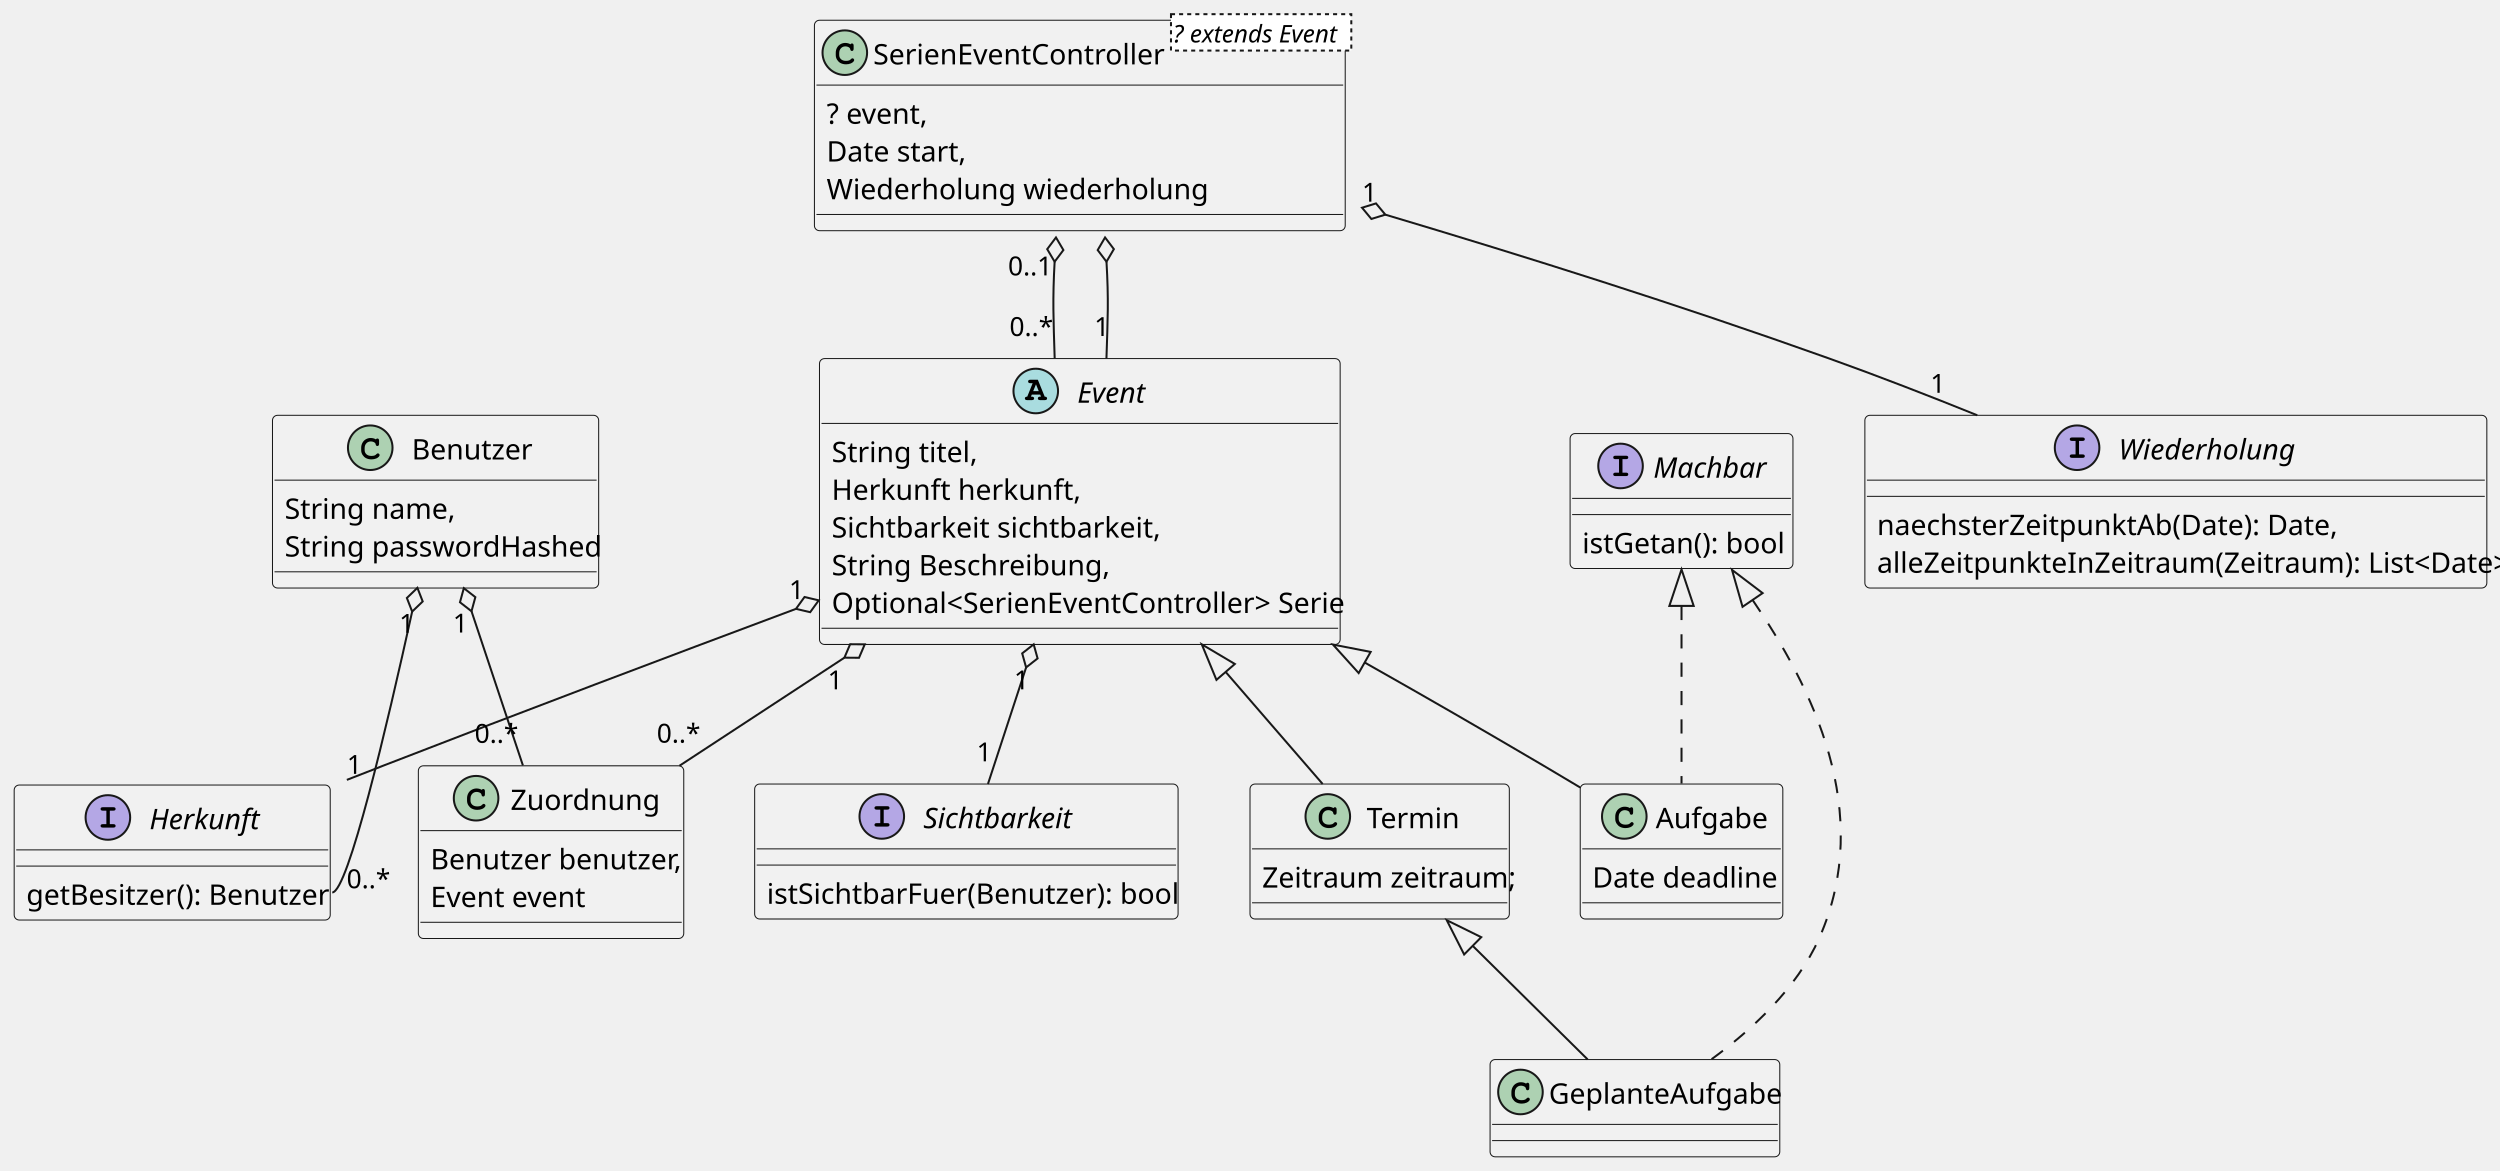
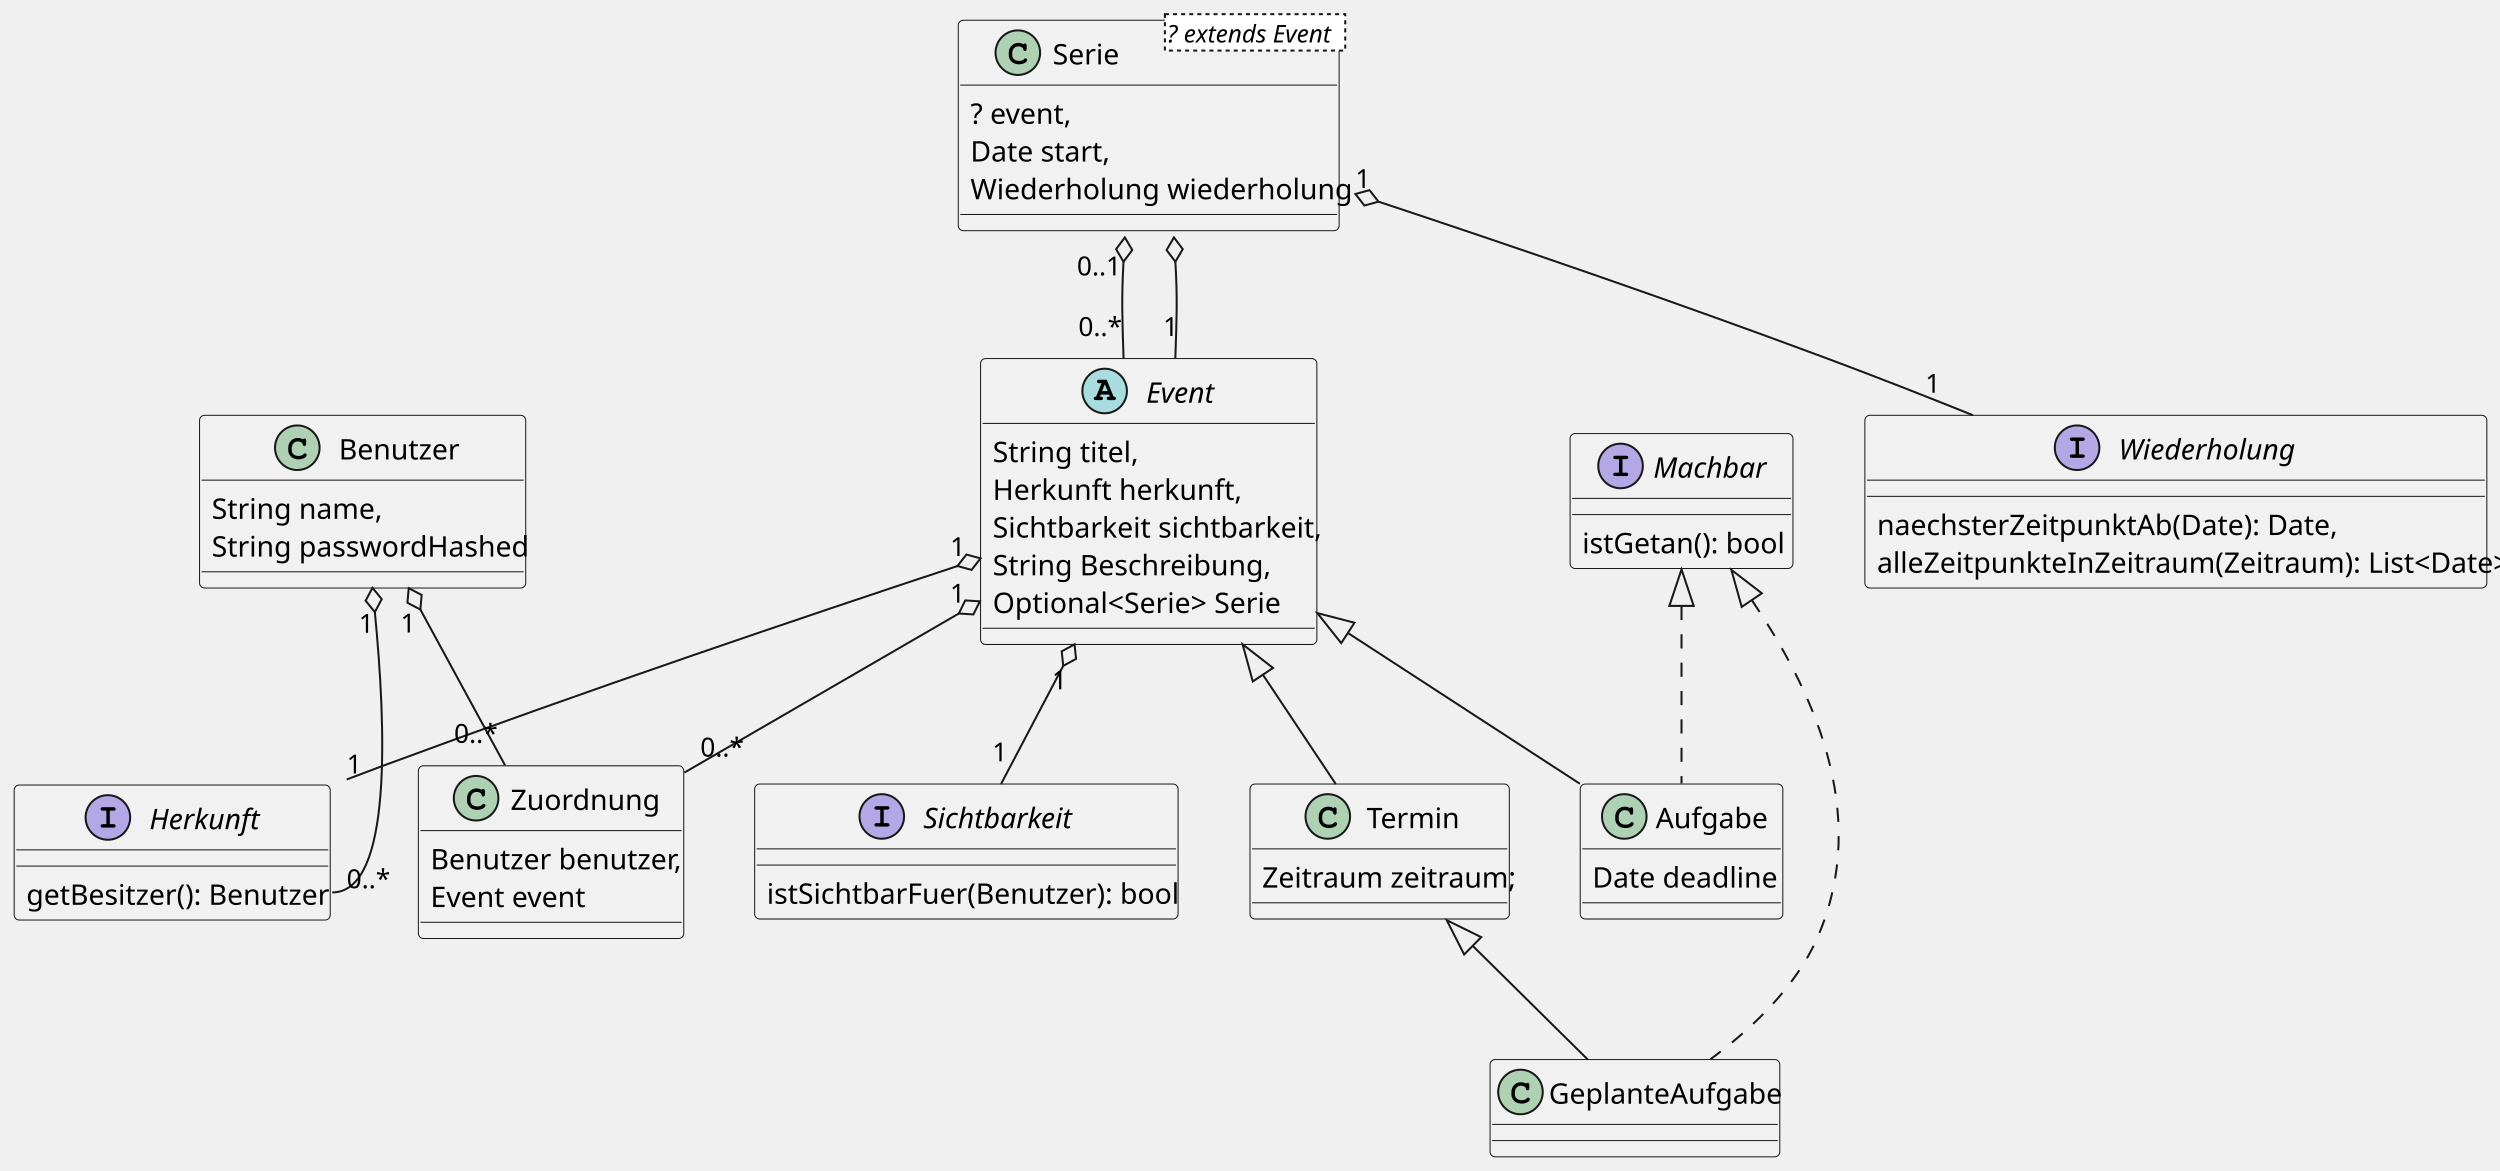
<svg xmlns="http://www.w3.org/2000/svg" contentStyleType="text/css" height="578px" preserveAspectRatio="none" style="width:1234px;height:578px;background:#FFFFFF;" version="1.1" viewBox="0 0 1234 578" width="1234px" zoomAndPan="magnify">
  <defs />
  <g>
    <g id="elem_Benutzer">
-       <rect codeLine="1" fill="#F1F1F1" height="85.242" id="Benutzer" rx="2.5" ry="2.5" style="stroke:#181818;stroke-width:0.5;" width="161" x="134.5" y="205" />
-       <ellipse cx="182.75" cy="221" fill="#ADD1B2" rx="11" ry="11" style="stroke:#181818;stroke-width:1.0;" />
-       <path d="M185.516,216.875 Q185.672,216.656 185.859,216.547 Q186.047,216.438 186.266,216.438 Q186.641,216.438 186.875,216.703 Q187.109,216.953 187.109,217.562 L187.109,219.016 Q187.109,219.625 186.875,219.891 Q186.641,220.156 186.266,220.156 Q185.922,220.156 185.719,219.953 Q185.516,219.766 185.406,219.25 Q185.359,218.891 185.172,218.703 Q184.844,218.328 184.234,218.109 Q183.625,217.891 183,217.891 Q182.234,217.891 181.594,218.219 Q180.969,218.547 180.469,219.297 Q179.984,220.047 179.984,221.078 L179.984,222.172 Q179.984,223.406 180.875,224.234 Q181.766,225.047 183.359,225.047 Q184.297,225.047 184.953,224.797 Q185.344,224.641 185.766,224.203 Q186.031,223.938 186.172,223.859 Q186.328,223.781 186.531,223.781 Q186.859,223.781 187.109,224.047 Q187.375,224.297 187.375,224.641 Q187.375,224.984 187.031,225.391 Q186.531,225.969 185.734,226.297 Q184.656,226.75 183.359,226.75 Q181.844,226.75 180.641,226.125 Q179.656,225.625 178.969,224.562 Q178.281,223.484 178.281,222.203 L178.281,221.047 Q178.281,219.719 178.891,218.578 Q179.516,217.422 180.609,216.812 Q181.703,216.188 182.938,216.188 Q183.672,216.188 184.312,216.359 Q184.969,216.516 185.516,216.875 Z " fill="#000000" />
-       <text fill="#000000" font-family="sans-serif" font-size="14" lengthAdjust="spacing" textLength="56" x="203.25" y="226.797">Benutzer</text>
-       <line style="stroke:#181818;stroke-width:0.5;" x1="135.5" x2="294.5" y1="237" y2="237" />
-       <text fill="#000000" font-family="sans-serif" font-size="14" lengthAdjust="spacing" textLength="80" x="140.5" y="256.107">String name,</text>
-       <text fill="#000000" font-family="sans-serif" font-size="14" lengthAdjust="spacing" textLength="149" x="140.5" y="274.728">String passwordHashed</text>
-       <line style="stroke:#181818;stroke-width:0.5;" x1="135.5" x2="294.5" y1="282.242" y2="282.242" />
+       <rect codeLine="1" fill="#F1F1F1" height="85.242" id="Benutzer" rx="2.5" ry="2.5" style="stroke:#181818;stroke-width:0.5;" width="161" x="98.5" y="205" />
+       <ellipse cx="146.75" cy="221" fill="#ADD1B2" rx="11" ry="11" style="stroke:#181818;stroke-width:1.0;" />
+       <path d="M149.516,216.875 Q149.672,216.656 149.859,216.547 Q150.047,216.438 150.266,216.438 Q150.641,216.438 150.875,216.703 Q151.109,216.953 151.109,217.562 L151.109,219.016 Q151.109,219.625 150.875,219.891 Q150.641,220.156 150.266,220.156 Q149.922,220.156 149.719,219.953 Q149.516,219.766 149.406,219.25 Q149.359,218.891 149.172,218.703 Q148.844,218.328 148.234,218.109 Q147.625,217.891 147,217.891 Q146.234,217.891 145.594,218.219 Q144.969,218.547 144.469,219.297 Q143.984,220.047 143.984,221.078 L143.984,222.172 Q143.984,223.406 144.875,224.234 Q145.766,225.047 147.359,225.047 Q148.297,225.047 148.953,224.797 Q149.344,224.641 149.766,224.203 Q150.031,223.938 150.172,223.859 Q150.328,223.781 150.531,223.781 Q150.859,223.781 151.109,224.047 Q151.375,224.297 151.375,224.641 Q151.375,224.984 151.031,225.391 Q150.531,225.969 149.734,226.297 Q148.656,226.75 147.359,226.75 Q145.844,226.75 144.641,226.125 Q143.656,225.625 142.969,224.562 Q142.281,223.484 142.281,222.203 L142.281,221.047 Q142.281,219.719 142.891,218.578 Q143.516,217.422 144.609,216.812 Q145.703,216.188 146.938,216.188 Q147.672,216.188 148.312,216.359 Q148.969,216.516 149.516,216.875 Z " fill="#000000" />
+       <text fill="#000000" font-family="sans-serif" font-size="14" lengthAdjust="spacing" textLength="56" x="167.25" y="226.797">Benutzer</text>
+       <line style="stroke:#181818;stroke-width:0.5;" x1="99.5" x2="258.5" y1="237" y2="237" />
+       <text fill="#000000" font-family="sans-serif" font-size="14" lengthAdjust="spacing" textLength="80" x="104.5" y="256.107">String name,</text>
+       <text fill="#000000" font-family="sans-serif" font-size="14" lengthAdjust="spacing" textLength="149" x="104.5" y="274.728">String passwordHashed</text>
+       <line style="stroke:#181818;stroke-width:0.5;" x1="99.5" x2="258.5" y1="282.242" y2="282.242" />
    </g>
-     <g id="elem_SerienEventController">
-       <rect codeLine="5" fill="#F1F1F1" height="103.863" id="SerienEventController" rx="2.5" ry="2.5" style="stroke:#181818;stroke-width:0.5;" width="262" x="402" y="10" />
-       <ellipse cx="417" cy="26" fill="#ADD1B2" rx="11" ry="11" style="stroke:#181818;stroke-width:1.0;" />
-       <path d="M419.766,21.875 Q419.922,21.656 420.109,21.547 Q420.297,21.438 420.516,21.438 Q420.891,21.438 421.125,21.703 Q421.359,21.953 421.359,22.562 L421.359,24.016 Q421.359,24.625 421.125,24.891 Q420.891,25.156 420.516,25.156 Q420.172,25.156 419.969,24.953 Q419.766,24.766 419.656,24.25 Q419.609,23.891 419.422,23.703 Q419.094,23.328 418.484,23.109 Q417.875,22.891 417.25,22.891 Q416.484,22.891 415.844,23.219 Q415.219,23.547 414.719,24.297 Q414.234,25.047 414.234,26.078 L414.234,27.172 Q414.234,28.406 415.125,29.234 Q416.016,30.047 417.609,30.047 Q418.547,30.047 419.203,29.797 Q419.594,29.641 420.016,29.203 Q420.281,28.938 420.422,28.859 Q420.578,28.781 420.781,28.781 Q421.109,28.781 421.359,29.047 Q421.625,29.297 421.625,29.641 Q421.625,29.984 421.281,30.391 Q420.781,30.969 419.984,31.297 Q418.906,31.75 417.609,31.75 Q416.094,31.75 414.891,31.125 Q413.906,30.625 413.219,29.562 Q412.531,28.484 412.531,27.203 L412.531,26.047 Q412.531,24.719 413.141,23.578 Q413.766,22.422 414.859,21.812 Q415.953,21.188 417.188,21.188 Q417.922,21.188 418.562,21.359 Q419.219,21.516 419.766,21.875 Z " fill="#000000" />
-       <text fill="#000000" font-family="sans-serif" font-size="14" lengthAdjust="spacing" textLength="139" x="431" y="31.797">SerienEventController</text>
-       <rect fill="#FFFFFF" height="17.961" style="stroke:#181818;stroke-width:1.0;stroke-dasharray:2.0,2.0;" width="89" x="578" y="7" />
-       <text fill="#000000" font-family="sans-serif" font-size="12" font-style="italic" lengthAdjust="spacing" textLength="87" x="579" y="20.949">? extends Event</text>
-       <line style="stroke:#181818;stroke-width:0.5;" x1="403" x2="663" y1="42" y2="42" />
-       <text fill="#000000" font-family="sans-serif" font-size="14" lengthAdjust="spacing" textLength="51" x="408" y="61.107">? event,</text>
-       <text fill="#000000" font-family="sans-serif" font-size="14" lengthAdjust="spacing" textLength="66" x="408" y="79.728">Date start,</text>
-       <text fill="#000000" font-family="sans-serif" font-size="14" lengthAdjust="spacing" textLength="176" x="408" y="98.35">Wiederholung wiederholung</text>
-       <line style="stroke:#181818;stroke-width:0.5;" x1="403" x2="663" y1="105.863" y2="105.863" />
+     <g id="elem_Serie">
+       <rect codeLine="5" fill="#F1F1F1" height="103.863" id="Serie" rx="2.5" ry="2.5" style="stroke:#181818;stroke-width:0.5;" width="188" x="473" y="10" />
+       <ellipse cx="502.4" cy="26" fill="#ADD1B2" rx="11" ry="11" style="stroke:#181818;stroke-width:1.0;" />
+       <path d="M505.166,21.875 Q505.322,21.656 505.509,21.547 Q505.697,21.438 505.916,21.438 Q506.291,21.438 506.525,21.703 Q506.759,21.953 506.759,22.562 L506.759,24.016 Q506.759,24.625 506.525,24.891 Q506.291,25.156 505.916,25.156 Q505.572,25.156 505.369,24.953 Q505.166,24.766 505.056,24.25 Q505.009,23.891 504.822,23.703 Q504.494,23.328 503.884,23.109 Q503.275,22.891 502.65,22.891 Q501.884,22.891 501.244,23.219 Q500.619,23.547 500.119,24.297 Q499.634,25.047 499.634,26.078 L499.634,27.172 Q499.634,28.406 500.525,29.234 Q501.416,30.047 503.009,30.047 Q503.947,30.047 504.603,29.797 Q504.994,29.641 505.416,29.203 Q505.681,28.938 505.822,28.859 Q505.978,28.781 506.181,28.781 Q506.509,28.781 506.759,29.047 Q507.025,29.297 507.025,29.641 Q507.025,29.984 506.681,30.391 Q506.181,30.969 505.384,31.297 Q504.306,31.75 503.009,31.75 Q501.494,31.75 500.291,31.125 Q499.306,30.625 498.619,29.562 Q497.931,28.484 497.931,27.203 L497.931,26.047 Q497.931,24.719 498.541,23.578 Q499.166,22.422 500.259,21.812 Q501.353,21.188 502.587,21.188 Q503.322,21.188 503.962,21.359 Q504.619,21.516 505.166,21.875 Z " fill="#000000" />
+       <text fill="#000000" font-family="sans-serif" font-size="14" lengthAdjust="spacing" textLength="33" x="519.6" y="31.797">Serie</text>
+       <rect fill="#FFFFFF" height="17.961" style="stroke:#181818;stroke-width:1.0;stroke-dasharray:2.0,2.0;" width="89" x="575" y="7" />
+       <text fill="#000000" font-family="sans-serif" font-size="12" font-style="italic" lengthAdjust="spacing" textLength="87" x="576" y="20.949">? extends Event</text>
+       <line style="stroke:#181818;stroke-width:0.5;" x1="474" x2="660" y1="42" y2="42" />
+       <text fill="#000000" font-family="sans-serif" font-size="14" lengthAdjust="spacing" textLength="51" x="479" y="61.107">? event,</text>
+       <text fill="#000000" font-family="sans-serif" font-size="14" lengthAdjust="spacing" textLength="66" x="479" y="79.728">Date start,</text>
+       <text fill="#000000" font-family="sans-serif" font-size="14" lengthAdjust="spacing" textLength="176" x="479" y="98.35">Wiederholung wiederholung</text>
+       <line style="stroke:#181818;stroke-width:0.5;" x1="474" x2="660" y1="105.863" y2="105.863" />
    </g>
    <g id="elem_Event">
-       <rect codeLine="11" fill="#F1F1F1" height="141.106" id="Event" rx="2.5" ry="2.5" style="stroke:#181818;stroke-width:0.5;" width="257" x="404.5" y="177" />
-       <ellipse cx="511.25" cy="193" fill="#A9DCDF" rx="11" ry="11" style="stroke:#181818;stroke-width:1.0;" />
-       <path d="M513.438,194.766 L509.297,194.766 L508.875,195.797 L509.297,195.797 Q509.906,195.797 510.172,196.031 Q510.438,196.266 510.438,196.656 Q510.438,197.031 510.172,197.266 Q509.906,197.5 509.297,197.5 L507,197.5 Q506.391,197.5 506.141,197.266 Q505.875,197.031 505.875,196.641 Q505.875,196.266 506.156,196.031 Q506.422,195.781 507.047,195.797 L509.719,189.141 L508.609,189.141 Q508,189.141 507.734,188.906 Q507.469,188.672 507.469,188.281 Q507.469,187.906 507.734,187.672 Q508,187.438 508.609,187.438 L512.281,187.438 L515.672,195.797 Q516.266,195.797 516.453,195.938 Q516.844,196.203 516.844,196.656 Q516.844,197.031 516.578,197.266 Q516.328,197.5 515.719,197.5 L513.422,197.5 Q512.812,197.5 512.547,197.266 Q512.281,197.031 512.281,196.641 Q512.281,196.266 512.547,196.031 Q512.812,195.797 513.422,195.797 L513.844,195.797 L513.438,194.766 Z M512.719,193.062 L511.359,189.688 L509.984,193.062 L512.719,193.062 Z " fill="#000000" />
-       <text fill="#000000" font-family="sans-serif" font-size="14" font-style="italic" lengthAdjust="spacing" textLength="35" x="531.75" y="198.797">Event</text>
-       <line style="stroke:#181818;stroke-width:0.5;" x1="405.5" x2="660.5" y1="209" y2="209" />
-       <text fill="#000000" font-family="sans-serif" font-size="14" lengthAdjust="spacing" textLength="67" x="410.5" y="228.107">String titel,</text>
-       <text fill="#000000" font-family="sans-serif" font-size="14" lengthAdjust="spacing" textLength="113" x="410.5" y="246.728">Herkunft herkunft,</text>
-       <text fill="#000000" font-family="sans-serif" font-size="14" lengthAdjust="spacing" textLength="154" x="410.5" y="265.35">Sichtbarkeit sichtbarkeit,</text>
-       <text fill="#000000" font-family="sans-serif" font-size="14" lengthAdjust="spacing" textLength="132" x="410.5" y="283.971">String Beschreibung,</text>
-       <text fill="#000000" font-family="sans-serif" font-size="14" lengthAdjust="spacing" textLength="245" x="410.5" y="302.592">Optional&lt;SerienEventController&gt; Serie</text>
-       <line style="stroke:#181818;stroke-width:0.5;" x1="405.5" x2="660.5" y1="310.106" y2="310.106" />
+       <rect codeLine="11" fill="#F1F1F1" height="141.106" id="Event" rx="2.5" ry="2.5" style="stroke:#181818;stroke-width:0.5;" width="166" x="484" y="177" />
+       <ellipse cx="545.25" cy="193" fill="#A9DCDF" rx="11" ry="11" style="stroke:#181818;stroke-width:1.0;" />
+       <path d="M547.438,194.766 L543.297,194.766 L542.875,195.797 L543.297,195.797 Q543.906,195.797 544.172,196.031 Q544.438,196.266 544.438,196.656 Q544.438,197.031 544.172,197.266 Q543.906,197.5 543.297,197.5 L541,197.5 Q540.391,197.5 540.141,197.266 Q539.875,197.031 539.875,196.641 Q539.875,196.266 540.156,196.031 Q540.422,195.781 541.047,195.797 L543.719,189.141 L542.609,189.141 Q542,189.141 541.734,188.906 Q541.469,188.672 541.469,188.281 Q541.469,187.906 541.734,187.672 Q542,187.438 542.609,187.438 L546.281,187.438 L549.672,195.797 Q550.266,195.797 550.453,195.938 Q550.844,196.203 550.844,196.656 Q550.844,197.031 550.578,197.266 Q550.328,197.5 549.719,197.5 L547.422,197.5 Q546.812,197.5 546.547,197.266 Q546.281,197.031 546.281,196.641 Q546.281,196.266 546.547,196.031 Q546.812,195.797 547.422,195.797 L547.844,195.797 L547.438,194.766 Z M546.719,193.062 L545.359,189.688 L543.984,193.062 L546.719,193.062 Z " fill="#000000" />
+       <text fill="#000000" font-family="sans-serif" font-size="14" font-style="italic" lengthAdjust="spacing" textLength="35" x="565.75" y="198.797">Event</text>
+       <line style="stroke:#181818;stroke-width:0.5;" x1="485" x2="649" y1="209" y2="209" />
+       <text fill="#000000" font-family="sans-serif" font-size="14" lengthAdjust="spacing" textLength="67" x="490" y="228.107">String titel,</text>
+       <text fill="#000000" font-family="sans-serif" font-size="14" lengthAdjust="spacing" textLength="113" x="490" y="246.728">Herkunft herkunft,</text>
+       <text fill="#000000" font-family="sans-serif" font-size="14" lengthAdjust="spacing" textLength="154" x="490" y="265.35">Sichtbarkeit sichtbarkeit,</text>
+       <text fill="#000000" font-family="sans-serif" font-size="14" lengthAdjust="spacing" textLength="132" x="490" y="283.971">String Beschreibung,</text>
+       <text fill="#000000" font-family="sans-serif" font-size="14" lengthAdjust="spacing" textLength="139" x="490" y="302.592">Optional&lt;Serie&gt; Serie</text>
+       <line style="stroke:#181818;stroke-width:0.5;" x1="485" x2="649" y1="310.106" y2="310.106" />
    </g>
    <g id="elem_Herkunft">
      <rect codeLine="22" fill="#F1F1F1" height="66.621" id="Herkunft" rx="2.5" ry="2.5" style="stroke:#181818;stroke-width:0.5;" width="156" x="7" y="387.5" />
      <ellipse cx="53.25" cy="403.5" fill="#B4A7E5" rx="11" ry="11" style="stroke:#181818;stroke-width:1.0;" />
      <path d="M54.203,400.141 L54.203,406.797 L55.922,406.797 Q56.531,406.797 56.797,407.031 Q57.062,407.266 57.062,407.656 Q57.062,408.031 56.797,408.266 Q56.531,408.5 55.922,408.5 L50.781,408.5 Q50.172,408.5 49.906,408.266 Q49.641,408.031 49.641,407.641 Q49.641,407.266 49.906,407.031 Q50.172,406.797 50.781,406.797 L52.5,406.797 L52.5,400.141 L50.781,400.141 Q50.172,400.141 49.906,399.906 Q49.641,399.672 49.641,399.281 Q49.641,398.906 49.906,398.672 Q50.172,398.438 50.781,398.438 L55.922,398.438 Q56.531,398.438 56.797,398.672 Q57.062,398.906 57.062,399.281 Q57.062,399.672 56.797,399.906 Q56.531,400.141 55.922,400.141 L54.203,400.141 Z " fill="#000000" />
      <text fill="#000000" font-family="sans-serif" font-size="14" font-style="italic" lengthAdjust="spacing" textLength="55" x="73.75" y="409.297">Herkunft</text>
      <line style="stroke:#181818;stroke-width:0.5;" x1="8" x2="162" y1="419.5" y2="419.5" />
      <line style="stroke:#181818;stroke-width:0.5;" x1="8" x2="162" y1="427.5" y2="427.5" />
      <text fill="#000000" font-family="sans-serif" font-size="14" lengthAdjust="spacing" textLength="144" x="13" y="446.607">getBesitzer(): Benutzer</text>
    </g>
    <g id="elem_Sichtbarkeit">
      <rect codeLine="28" fill="#F1F1F1" height="66.621" id="Sichtbarkeit" rx="2.5" ry="2.5" style="stroke:#181818;stroke-width:0.5;" width="209" x="372.5" y="387" />
      <ellipse cx="435.25" cy="403" fill="#B4A7E5" rx="11" ry="11" style="stroke:#181818;stroke-width:1.0;" />
      <path d="M436.203,399.641 L436.203,406.297 L437.922,406.297 Q438.531,406.297 438.797,406.531 Q439.062,406.766 439.062,407.156 Q439.062,407.531 438.797,407.766 Q438.531,408 437.922,408 L432.781,408 Q432.172,408 431.906,407.766 Q431.641,407.531 431.641,407.141 Q431.641,406.766 431.906,406.531 Q432.172,406.297 432.781,406.297 L434.5,406.297 L434.5,399.641 L432.781,399.641 Q432.172,399.641 431.906,399.406 Q431.641,399.172 431.641,398.781 Q431.641,398.406 431.906,398.172 Q432.172,397.938 432.781,397.938 L437.922,397.938 Q438.531,397.938 438.797,398.172 Q439.062,398.406 439.062,398.781 Q439.062,399.172 438.797,399.406 Q438.531,399.641 437.922,399.641 L436.203,399.641 Z " fill="#000000" />
      <text fill="#000000" font-family="sans-serif" font-size="14" font-style="italic" lengthAdjust="spacing" textLength="75" x="455.75" y="408.797">Sichtbarkeit</text>
      <line style="stroke:#181818;stroke-width:0.5;" x1="373.5" x2="580.5" y1="419" y2="419" />
      <line style="stroke:#181818;stroke-width:0.5;" x1="373.5" x2="580.5" y1="427" y2="427" />
      <text fill="#000000" font-family="sans-serif" font-size="14" lengthAdjust="spacing" textLength="197" x="378.5" y="446.107">istSichtbarFuer(Benutzer): bool</text>
    </g>
    <g id="elem_Machbar">
      <rect codeLine="36" fill="#F1F1F1" height="66.621" id="Machbar" rx="2.5" ry="2.5" style="stroke:#181818;stroke-width:0.5;" width="110" x="775" y="214" />
      <ellipse cx="799.9" cy="230" fill="#B4A7E5" rx="11" ry="11" style="stroke:#181818;stroke-width:1.0;" />
      <path d="M800.853,226.641 L800.853,233.297 L802.572,233.297 Q803.181,233.297 803.447,233.531 Q803.712,233.766 803.712,234.156 Q803.712,234.531 803.447,234.766 Q803.181,235 802.572,235 L797.431,235 Q796.822,235 796.556,234.766 Q796.291,234.531 796.291,234.141 Q796.291,233.766 796.556,233.531 Q796.822,233.297 797.431,233.297 L799.15,233.297 L799.15,226.641 L797.431,226.641 Q796.822,226.641 796.556,226.406 Q796.291,226.172 796.291,225.781 Q796.291,225.406 796.556,225.172 Q796.822,224.938 797.431,224.938 L802.572,224.938 Q803.181,224.938 803.447,225.172 Q803.712,225.406 803.712,225.781 Q803.712,226.172 803.447,226.406 Q803.181,226.641 802.572,226.641 L800.853,226.641 Z " fill="#000000" />
      <text fill="#000000" font-family="sans-serif" font-size="14" font-style="italic" lengthAdjust="spacing" textLength="56" x="816.1" y="235.797">Machbar</text>
      <line style="stroke:#181818;stroke-width:0.5;" x1="776" x2="884" y1="246" y2="246" />
      <line style="stroke:#181818;stroke-width:0.5;" x1="776" x2="884" y1="254" y2="254" />
      <text fill="#000000" font-family="sans-serif" font-size="14" lengthAdjust="spacing" textLength="98" x="781" y="273.107">istGetan(): bool</text>
    </g>
    <g id="elem_Aufgabe">
      <rect codeLine="40" fill="#F1F1F1" height="66.621" id="Aufgabe" rx="2.5" ry="2.5" style="stroke:#181818;stroke-width:0.5;" width="100" x="780" y="387" />
      <ellipse cx="801.75" cy="403" fill="#ADD1B2" rx="11" ry="11" style="stroke:#181818;stroke-width:1.0;" />
      <path d="M804.516,398.875 Q804.672,398.656 804.859,398.547 Q805.047,398.438 805.266,398.438 Q805.641,398.438 805.875,398.703 Q806.109,398.953 806.109,399.562 L806.109,401.016 Q806.109,401.625 805.875,401.891 Q805.641,402.156 805.266,402.156 Q804.922,402.156 804.719,401.953 Q804.516,401.766 804.406,401.25 Q804.359,400.891 804.172,400.703 Q803.844,400.328 803.234,400.109 Q802.625,399.891 802,399.891 Q801.234,399.891 800.594,400.219 Q799.969,400.547 799.469,401.297 Q798.984,402.047 798.984,403.078 L798.984,404.172 Q798.984,405.406 799.875,406.234 Q800.766,407.047 802.359,407.047 Q803.297,407.047 803.953,406.797 Q804.344,406.641 804.766,406.203 Q805.031,405.938 805.172,405.859 Q805.328,405.781 805.531,405.781 Q805.859,405.781 806.109,406.047 Q806.375,406.297 806.375,406.641 Q806.375,406.984 806.031,407.391 Q805.531,407.969 804.734,408.297 Q803.656,408.75 802.359,408.75 Q800.844,408.75 799.641,408.125 Q798.656,407.625 797.969,406.562 Q797.281,405.484 797.281,404.203 L797.281,403.047 Q797.281,401.719 797.891,400.578 Q798.516,399.422 799.609,398.812 Q800.703,398.188 801.938,398.188 Q802.672,398.188 803.312,398.359 Q803.969,398.516 804.516,398.875 Z " fill="#000000" />
      <text fill="#000000" font-family="sans-serif" font-size="14" lengthAdjust="spacing" textLength="53" x="817.25" y="408.797">Aufgabe</text>
      <line style="stroke:#181818;stroke-width:0.5;" x1="781" x2="879" y1="419" y2="419" />
      <text fill="#000000" font-family="sans-serif" font-size="14" lengthAdjust="spacing" textLength="88" x="786" y="438.107">Date deadline</text>
      <line style="stroke:#181818;stroke-width:0.5;" x1="781" x2="879" y1="445.621" y2="445.621" />
    </g>
    <g id="elem_GeplanteAufgabe">
      <rect codeLine="44" fill="#F1F1F1" height="48" id="GeplanteAufgabe" rx="2.5" ry="2.5" style="stroke:#181818;stroke-width:0.5;" width="143" x="735.5" y="523" />
      <ellipse cx="750.5" cy="539" fill="#ADD1B2" rx="11" ry="11" style="stroke:#181818;stroke-width:1.0;" />
      <path d="M753.266,534.875 Q753.422,534.656 753.609,534.547 Q753.797,534.438 754.016,534.438 Q754.391,534.438 754.625,534.703 Q754.859,534.953 754.859,535.562 L754.859,537.016 Q754.859,537.625 754.625,537.891 Q754.391,538.156 754.016,538.156 Q753.672,538.156 753.469,537.953 Q753.266,537.766 753.156,537.25 Q753.109,536.891 752.922,536.703 Q752.594,536.328 751.984,536.109 Q751.375,535.891 750.75,535.891 Q749.984,535.891 749.344,536.219 Q748.719,536.547 748.219,537.297 Q747.734,538.047 747.734,539.078 L747.734,540.172 Q747.734,541.406 748.625,542.234 Q749.516,543.047 751.109,543.047 Q752.047,543.047 752.703,542.797 Q753.094,542.641 753.516,542.203 Q753.781,541.938 753.922,541.859 Q754.078,541.781 754.281,541.781 Q754.609,541.781 754.859,542.047 Q755.125,542.297 755.125,542.641 Q755.125,542.984 754.781,543.391 Q754.281,543.969 753.484,544.297 Q752.406,544.75 751.109,544.75 Q749.594,544.75 748.391,544.125 Q747.406,543.625 746.719,542.562 Q746.031,541.484 746.031,540.203 L746.031,539.047 Q746.031,537.719 746.641,536.578 Q747.266,535.422 748.359,534.812 Q749.453,534.188 750.688,534.188 Q751.422,534.188 752.062,534.359 Q752.719,534.516 753.266,534.875 Z " fill="#000000" />
      <text fill="#000000" font-family="sans-serif" font-size="14" lengthAdjust="spacing" textLength="111" x="764.5" y="544.797">GeplanteAufgabe</text>
      <line style="stroke:#181818;stroke-width:0.5;" x1="736.5" x2="877.5" y1="555" y2="555" />
      <line style="stroke:#181818;stroke-width:0.5;" x1="736.5" x2="877.5" y1="563" y2="563" />
    </g>
    <g id="elem_Termin">
      <rect codeLine="53" fill="#F1F1F1" height="66.621" id="Termin" rx="2.5" ry="2.5" style="stroke:#181818;stroke-width:0.5;" width="128" x="617" y="387" />
      <ellipse cx="655.4" cy="403" fill="#ADD1B2" rx="11" ry="11" style="stroke:#181818;stroke-width:1.0;" />
      <path d="M658.166,398.875 Q658.322,398.656 658.509,398.547 Q658.697,398.438 658.916,398.438 Q659.291,398.438 659.525,398.703 Q659.759,398.953 659.759,399.562 L659.759,401.016 Q659.759,401.625 659.525,401.891 Q659.291,402.156 658.916,402.156 Q658.572,402.156 658.369,401.953 Q658.166,401.766 658.056,401.25 Q658.009,400.891 657.822,400.703 Q657.494,400.328 656.884,400.109 Q656.275,399.891 655.65,399.891 Q654.884,399.891 654.244,400.219 Q653.619,400.547 653.119,401.297 Q652.634,402.047 652.634,403.078 L652.634,404.172 Q652.634,405.406 653.525,406.234 Q654.416,407.047 656.009,407.047 Q656.947,407.047 657.603,406.797 Q657.994,406.641 658.416,406.203 Q658.681,405.938 658.822,405.859 Q658.978,405.781 659.181,405.781 Q659.509,405.781 659.759,406.047 Q660.025,406.297 660.025,406.641 Q660.025,406.984 659.681,407.391 Q659.181,407.969 658.384,408.297 Q657.306,408.75 656.009,408.75 Q654.494,408.75 653.291,408.125 Q652.306,407.625 651.619,406.562 Q650.931,405.484 650.931,404.203 L650.931,403.047 Q650.931,401.719 651.541,400.578 Q652.166,399.422 653.259,398.812 Q654.353,398.188 655.587,398.188 Q656.322,398.188 656.962,398.359 Q657.619,398.516 658.166,398.875 Z " fill="#000000" />
      <text fill="#000000" font-family="sans-serif" font-size="14" lengthAdjust="spacing" textLength="44" x="674.6" y="408.797">Termin</text>
      <line style="stroke:#181818;stroke-width:0.5;" x1="618" x2="744" y1="419" y2="419" />
      <text fill="#000000" font-family="sans-serif" font-size="14" lengthAdjust="spacing" textLength="116" x="623" y="438.107">Zeitraum zeitraum;</text>
      <line style="stroke:#181818;stroke-width:0.5;" x1="618" x2="744" y1="445.621" y2="445.621" />
    </g>
    <g id="elem_Wiederholung">
      <rect codeLine="48" fill="#F1F1F1" height="85.242" id="Wiederholung" rx="2.5" ry="2.5" style="stroke:#181818;stroke-width:0.5;" width="307" x="920.5" y="205" />
      <ellipse cx="1025.25" cy="221" fill="#B4A7E5" rx="11" ry="11" style="stroke:#181818;stroke-width:1.0;" />
      <path d="M1026.203,217.641 L1026.203,224.297 L1027.922,224.297 Q1028.531,224.297 1028.797,224.531 Q1029.062,224.766 1029.062,225.156 Q1029.062,225.531 1028.797,225.766 Q1028.531,226 1027.922,226 L1022.781,226 Q1022.172,226 1021.906,225.766 Q1021.641,225.531 1021.641,225.141 Q1021.641,224.766 1021.906,224.531 Q1022.172,224.297 1022.781,224.297 L1024.5,224.297 L1024.5,217.641 L1022.781,217.641 Q1022.172,217.641 1021.906,217.406 Q1021.641,217.172 1021.641,216.781 Q1021.641,216.406 1021.906,216.172 Q1022.172,215.938 1022.781,215.938 L1027.922,215.938 Q1028.531,215.938 1028.797,216.172 Q1029.062,216.406 1029.062,216.781 Q1029.062,217.172 1028.797,217.406 Q1028.531,217.641 1027.922,217.641 L1026.203,217.641 Z " fill="#000000" />
      <text fill="#000000" font-family="sans-serif" font-size="14" font-style="italic" lengthAdjust="spacing" textLength="89" x="1045.75" y="226.797">Wiederholung</text>
      <line style="stroke:#181818;stroke-width:0.5;" x1="921.5" x2="1226.5" y1="237" y2="237" />
      <line style="stroke:#181818;stroke-width:0.5;" x1="921.5" x2="1226.5" y1="245" y2="245" />
      <text fill="#000000" font-family="sans-serif" font-size="14" lengthAdjust="spacing" textLength="220" x="926.5" y="264.107">naechsterZeitpunktAb(Date): Date,</text>
      <text fill="#000000" font-family="sans-serif" font-size="14" lengthAdjust="spacing" textLength="295" x="926.5" y="282.728">alleZeitpunkteInZeitraum(Zeitraum): List&lt;Date&gt;</text>
    </g>
    <g id="elem_Zuordnung">
      <rect codeLine="57" fill="#F1F1F1" height="85.242" id="Zuordnung" rx="2.5" ry="2.5" style="stroke:#181818;stroke-width:0.5;" width="131" x="206.5" y="378" />
      <ellipse cx="235" cy="394" fill="#ADD1B2" rx="11" ry="11" style="stroke:#181818;stroke-width:1.0;" />
      <path d="M237.766,389.875 Q237.922,389.656 238.109,389.547 Q238.297,389.438 238.516,389.438 Q238.891,389.438 239.125,389.703 Q239.359,389.953 239.359,390.562 L239.359,392.016 Q239.359,392.625 239.125,392.891 Q238.891,393.156 238.516,393.156 Q238.172,393.156 237.969,392.953 Q237.766,392.766 237.656,392.25 Q237.609,391.891 237.422,391.703 Q237.094,391.328 236.484,391.109 Q235.875,390.891 235.25,390.891 Q234.484,390.891 233.844,391.219 Q233.219,391.547 232.719,392.297 Q232.234,393.047 232.234,394.078 L232.234,395.172 Q232.234,396.406 233.125,397.234 Q234.016,398.047 235.609,398.047 Q236.547,398.047 237.203,397.797 Q237.594,397.641 238.016,397.203 Q238.281,396.938 238.422,396.859 Q238.578,396.781 238.781,396.781 Q239.109,396.781 239.359,397.047 Q239.625,397.297 239.625,397.641 Q239.625,397.984 239.281,398.391 Q238.781,398.969 237.984,399.297 Q236.906,399.75 235.609,399.75 Q234.094,399.75 232.891,399.125 Q231.906,398.625 231.219,397.562 Q230.531,396.484 230.531,395.203 L230.531,394.047 Q230.531,392.719 231.141,391.578 Q231.766,390.422 232.859,389.812 Q233.953,389.188 235.188,389.188 Q235.922,389.188 236.562,389.359 Q237.219,389.516 237.766,389.875 Z " fill="#000000" />
      <text fill="#000000" font-family="sans-serif" font-size="14" lengthAdjust="spacing" textLength="69" x="252" y="399.797">Zuordnung</text>
      <line style="stroke:#181818;stroke-width:0.5;" x1="207.5" x2="336.5" y1="410" y2="410" />
      <text fill="#000000" font-family="sans-serif" font-size="14" lengthAdjust="spacing" textLength="119" x="212.5" y="429.107">Benutzer benutzer,</text>
      <text fill="#000000" font-family="sans-serif" font-size="14" lengthAdjust="spacing" textLength="75" x="212.5" y="447.728">Event event</text>
      <line style="stroke:#181818;stroke-width:0.5;" x1="207.5" x2="336.5" y1="455.242" y2="455.242" />
    </g>
-     <g id="link_SerienEventController_Event">
-       <path codeLine="19" d="M520.565,129.192 C519.525,147.942 519.98,157.2 520.59,176.96 " fill="none" id="SerienEventController-backto-Event" style="stroke:#181818;stroke-width:1.0;" />
-       <polygon fill="none" points="521.23,117.21,516.904,122.979,520.565,129.192,524.892,123.422,521.23,117.21" style="stroke:#181818;stroke-width:1.0;" />
-       <text fill="#000000" font-family="sans-serif" font-size="13" lengthAdjust="spacing" textLength="22" x="497.558" y="135.933">0..1</text>
-       <text fill="#000000" font-family="sans-serif" font-size="13" lengthAdjust="spacing" textLength="20" x="498.279" y="165.847">0..*</text>
+     <g id="link_Serie_Event">
+       <path codeLine="19" d="M554.565,129.192 C553.525,147.942 553.98,157.2 554.59,176.96 " fill="none" id="Serie-backto-Event" style="stroke:#181818;stroke-width:1.0;" />
+       <polygon fill="none" points="555.23,117.21,550.904,122.979,554.565,129.192,558.892,123.422,555.23,117.21" style="stroke:#181818;stroke-width:1.0;" />
+       <text fill="#000000" font-family="sans-serif" font-size="13" lengthAdjust="spacing" textLength="22" x="531.558" y="135.933">0..1</text>
+       <text fill="#000000" font-family="sans-serif" font-size="13" lengthAdjust="spacing" textLength="20" x="532.279" y="165.847">0..*</text>
    </g>
-     <g id="link_SerienEventController_Event">
-       <path codeLine="20" d="M546.163,129.189 C547.263,147.939 546.79,157.2 546.14,176.96 " fill="none" id="SerienEventController-backto-Event-1" style="stroke:#181818;stroke-width:1.0;" />
-       <polygon fill="none" points="545.46,117.21,541.818,123.434,546.163,129.189,549.804,122.965,545.46,117.21" style="stroke:#181818;stroke-width:1.0;" />
-       <text fill="#000000" font-family="sans-serif" font-size="13" lengthAdjust="spacing" textLength="7" x="540.134" y="165.847">1</text>
+     <g id="link_Serie_Event">
+       <path codeLine="20" d="M580.163,129.189 C581.263,147.939 580.79,157.2 580.14,176.96 " fill="none" id="Serie-backto-Event-1" style="stroke:#181818;stroke-width:1.0;" />
+       <polygon fill="none" points="579.46,117.21,575.818,123.434,580.163,129.189,583.804,122.965,579.46,117.21" style="stroke:#181818;stroke-width:1.0;" />
+       <text fill="#000000" font-family="sans-serif" font-size="13" lengthAdjust="spacing" textLength="7" x="574.134" y="165.847">1</text>
    </g>
    <g id="link_Event_Herkunft">
-       <path codeLine="26" d="M392.89,300.532 C328.21,324.712 259.95,350.49 189,378 C183.2,380.25 177.22,382.58 171.21,384.95 " fill="none" id="Event-backto-Herkunft" style="stroke:#181818;stroke-width:1.0;" />
-       <polygon fill="none" points="404.13,296.33,397.109,294.684,392.89,300.532,399.911,302.178,404.13,296.33" style="stroke:#181818;stroke-width:1.0;" />
-       <text fill="#000000" font-family="sans-serif" font-size="13" lengthAdjust="spacing" textLength="7" x="389.477" y="295.695">1</text>
-       <text fill="#000000" font-family="sans-serif" font-size="13" lengthAdjust="spacing" textLength="7" x="171.21" y="381.978">1</text>
+       <path codeLine="26" d="M472.597,279.389 C395.737,304.819 289.82,340.64 189,378 C183.17,380.16 177.17,382.43 171.13,384.75 " fill="none" id="Event-backto-Herkunft" style="stroke:#181818;stroke-width:1.0;" />
+       <polygon fill="none" points="483.99,275.62,477.037,273.707,472.597,279.389,479.55,281.302,483.99,275.62" style="stroke:#181818;stroke-width:1.0;" />
+       <text fill="#000000" font-family="sans-serif" font-size="13" lengthAdjust="spacing" textLength="7" x="469.015" y="274.466">1</text>
+       <text fill="#000000" font-family="sans-serif" font-size="13" lengthAdjust="spacing" textLength="7" x="171.13" y="381.778">1</text>
    </g>
    <g id="link_Event_Sichtbarkeit">
-       <path codeLine="32" d="M506.487,329.455 C498.677,353.315 494.04,367.48 487.65,386.98 " fill="none" id="Event-backto-Sichtbarkeit" style="stroke:#181818;stroke-width:1.0;" />
-       <polygon fill="none" points="510.22,318.05,504.552,322.508,506.487,329.455,512.155,324.997,510.22,318.05" style="stroke:#181818;stroke-width:1.0;" />
-       <text fill="#000000" font-family="sans-serif" font-size="13" lengthAdjust="spacing" textLength="7" x="500.51" y="340.24">1</text>
-       <text fill="#000000" font-family="sans-serif" font-size="13" lengthAdjust="spacing" textLength="7" x="482.058" y="375.802">1</text>
+       <path codeLine="32" d="M524.804,328.671 C512.254,352.531 504.38,367.48 494.11,386.98 " fill="none" id="Event-backto-Sichtbarkeit" style="stroke:#181818;stroke-width:1.0;" />
+       <polygon fill="none" points="530.39,318.05,524.057,321.498,524.804,328.671,531.137,325.222,530.39,318.05" style="stroke:#181818;stroke-width:1.0;" />
+       <text fill="#000000" font-family="sans-serif" font-size="13" lengthAdjust="spacing" textLength="7" x="519.254" y="340.24">1</text>
+       <text fill="#000000" font-family="sans-serif" font-size="13" lengthAdjust="spacing" textLength="7" x="489.789" y="375.802">1</text>
    </g>
    <g id="link_Event_Aufgabe">
-       <path d="M673.597,327.012 C707.487,346.182 728.43,358.27 762,378 C767.84,381.43 773.94,385.07 779.98,388.71 " fill="none" id="Event-backto-Aufgabe" style="stroke:#181818;stroke-width:1.0;" />
-       <polygon fill="none" points="657.93,318.15,670.643,332.235,676.551,321.79,657.93,318.15" style="stroke:#181818;stroke-width:1.0;" />
+       <path d="M665.301,312.421 C707.891,340.111 743.24,363.09 779.84,386.88 " fill="none" id="Event-backto-Aufgabe" style="stroke:#181818;stroke-width:1.0;" />
+       <polygon fill="none" points="650.21,302.61,662.03,317.452,668.571,307.391,650.21,302.61" style="stroke:#181818;stroke-width:1.0;" />
    </g>
    <g id="link_Machbar_Aufgabe">
      <path d="M830,299.07 C830,329.4 830,356.38 830,386.76 " fill="none" id="Machbar-backto-Aufgabe" style="stroke:#181818;stroke-width:1.0;stroke-dasharray:7.0,7.0;" />
      <polygon fill="none" points="830,281.07,824,299.07,836,299.07,830,281.07" style="stroke:#181818;stroke-width:1.0;" />
    </g>
    <g id="link_Termin_GeplanteAufgabe">
      <path d="M726.914,466.862 C748.784,488.472 764.11,503.62 783.66,522.94 " fill="none" id="Termin-backto-GeplanteAufgabe" style="stroke:#181818;stroke-width:1.0;" />
      <polygon fill="none" points="714.11,454.21,722.697,471.13,731.131,462.594,714.11,454.21" style="stroke:#181818;stroke-width:1.0;" />
    </g>
    <g id="link_Machbar_GeplanteAufgabe">
-       <path d="M865.07,296.138 C894.33,338.928 925.45,400.81 898,463 C887.03,487.84 864.55,508.47 844.68,522.94 " fill="none" id="Machbar-backto-GeplanteAufgabe" style="stroke:#181818;stroke-width:1.0;stroke-dasharray:7.0,7.0;" />
-       <polygon fill="none" points="854.91,281.28,860.117,299.525,870.023,292.752,854.91,281.28" style="stroke:#181818;stroke-width:1.0;" />
+       <path d="M864.676,296.205 C893.576,338.986 924.24,400.82 897,463 C886.17,487.73 863.93,508.35 844.28,522.85 " fill="none" id="Machbar-backto-GeplanteAufgabe" style="stroke:#181818;stroke-width:1.0;stroke-dasharray:7.0,7.0;" />
+       <polygon fill="none" points="854.6,281.29,859.704,299.564,869.648,292.847,854.6,281.29" style="stroke:#181818;stroke-width:1.0;" />
    </g>
    <g id="link_Event_Termin">
-       <path d="M604.976,331.663 C625.616,355.523 635.98,367.48 652.86,386.98 " fill="none" id="Event-backto-Termin" style="stroke:#181818;stroke-width:1.0;" />
-       <polygon fill="none" points="593.2,318.05,600.438,335.589,609.514,327.738,593.2,318.05" style="stroke:#181818;stroke-width:1.0;" />
+       <path d="M623.352,333.029 C639.252,356.889 646.32,367.48 659.32,386.98 " fill="none" id="Event-backto-Termin" style="stroke:#181818;stroke-width:1.0;" />
+       <polygon fill="none" points="613.37,318.05,618.359,336.356,628.345,329.702,613.37,318.05" style="stroke:#181818;stroke-width:1.0;" />
    </g>
    <g id="link_Event_Zuordnung">
-       <path codeLine="64" d="M416.802,324.626 C385.752,344.966 362.84,359.99 335.35,378 " fill="none" id="Event-backto-Zuordnung" style="stroke:#181818;stroke-width:1.0;" />
-       <polygon fill="none" points="426.84,318.05,419.629,317.992,416.802,324.626,424.013,324.684,426.84,318.05" style="stroke:#181818;stroke-width:1.0;" />
-       <text fill="#000000" font-family="sans-serif" font-size="13" lengthAdjust="spacing" textLength="7" x="408.531" y="340.24">1</text>
-       <text fill="#000000" font-family="sans-serif" font-size="13" lengthAdjust="spacing" textLength="20" x="324.186" y="366.586">0..*</text>
+       <path codeLine="64" d="M473.267,302.837 C427.087,329.596 380.89,356.38 337.84,381.33 " fill="none" id="Event-backto-Zuordnung" style="stroke:#181818;stroke-width:1.0;" />
+       <polygon fill="none" points="483.65,296.82,476.453,296.367,473.267,302.837,480.464,303.289,483.65,296.82" style="stroke:#181818;stroke-width:1.0;" />
+       <text fill="#000000" font-family="sans-serif" font-size="13" lengthAdjust="spacing" textLength="7" x="468.915" y="297.492">1</text>
+       <text fill="#000000" font-family="sans-serif" font-size="13" lengthAdjust="spacing" textLength="20" x="345.661" y="373.445">0..*</text>
    </g>
    <g id="link_Benutzer_Zuordnung">
-       <path codeLine="65" d="M232.736,301.714 C241.606,328.314 249.24,351.23 258.1,377.8 " fill="none" id="Benutzer-backto-Zuordnung" style="stroke:#181818;stroke-width:1.0;" />
-       <polygon fill="none" points="228.94,290.33,227.043,297.287,232.736,301.714,234.633,294.757,228.94,290.33" style="stroke:#181818;stroke-width:1.0;" />
-       <text fill="#000000" font-family="sans-serif" font-size="13" lengthAdjust="spacing" textLength="7" x="223.539" y="312.222">1</text>
-       <text fill="#000000" font-family="sans-serif" font-size="13" lengthAdjust="spacing" textLength="20" x="234.291" y="366.672">0..*</text>
+       <path codeLine="65" d="M207.484,300.871 C221.954,327.471 234.87,351.23 249.32,377.8 " fill="none" id="Benutzer-backto-Zuordnung" style="stroke:#181818;stroke-width:1.0;" />
+       <polygon fill="none" points="201.75,290.33,201.103,297.512,207.484,300.871,208.131,293.689,201.75,290.33" style="stroke:#181818;stroke-width:1.0;" />
+       <text fill="#000000" font-family="sans-serif" font-size="13" lengthAdjust="spacing" textLength="7" x="197.698" y="312.222">1</text>
+       <text fill="#000000" font-family="sans-serif" font-size="13" lengthAdjust="spacing" textLength="20" x="224.112" y="366.672">0..*</text>
    </g>
    <g id="link_Benutzer_Herkunft">
-       <path codeLine="66" d="M203.446,301.879 C190.996,358.349 171.72,440.5 164,440.5 " fill="none" id="Benutzer-backto-Herkunft" style="stroke:#181818;stroke-width:1.0;" />
-       <polygon fill="none" points="206.03,290.16,200.832,295.158,203.446,301.879,208.644,296.88,206.03,290.16" style="stroke:#181818;stroke-width:1.0;" />
-       <text fill="#000000" font-family="sans-serif" font-size="13" lengthAdjust="spacing" textLength="7" x="197.043" y="312.346">1</text>
+       <path codeLine="66" d="M185.025,302.104 C190.485,358.574 193.92,440.5 164,440.5 " fill="none" id="Benutzer-backto-Herkunft" style="stroke:#181818;stroke-width:1.0;" />
+       <polygon fill="none" points="183.87,290.16,180.466,296.517,185.025,302.104,188.429,295.747,183.87,290.16" style="stroke:#181818;stroke-width:1.0;" />
+       <text fill="#000000" font-family="sans-serif" font-size="13" lengthAdjust="spacing" textLength="7" x="177.088" y="312.346">1</text>
      <text fill="#000000" font-family="sans-serif" font-size="13" lengthAdjust="spacing" textLength="20" x="171.092" y="438.432">0..*</text>
    </g>
-     <g id="link_SerienEventController_Wiederholung">
-       <path codeLine="68" d="M683.798,105.953 C753.538,126.773 827.49,150.03 903,177 C926.84,185.52 952.25,195.39 975.99,204.98 " fill="none" id="SerienEventController-backto-Wiederholung" style="stroke:#181818;stroke-width:1.0;" />
-       <polygon fill="none" points="672.3,102.52,676.905,108.069,683.798,105.953,679.193,100.403,672.3,102.52" style="stroke:#181818;stroke-width:1.0;" />
-       <text fill="#000000" font-family="sans-serif" font-size="13" lengthAdjust="spacing" textLength="7" x="672.3" y="99.548">1</text>
-       <text fill="#000000" font-family="sans-serif" font-size="13" lengthAdjust="spacing" textLength="7" x="952.812" y="193.881">1</text>
+     <g id="link_Serie_Wiederholung">
+       <path codeLine="68" d="M680.419,99.54 C747.059,121.66 824.39,148.08 902,177 C925.39,185.72 950.38,195.52 973.86,204.96 " fill="none" id="Serie-backto-Wiederholung" style="stroke:#181818;stroke-width:1.0;" />
+       <polygon fill="none" points="669.03,95.76,673.464,101.447,680.419,99.54,675.985,93.854,669.03,95.76" style="stroke:#181818;stroke-width:1.0;" />
+       <text fill="#000000" font-family="sans-serif" font-size="13" lengthAdjust="spacing" textLength="7" x="669.03" y="92.788">1</text>
+       <text fill="#000000" font-family="sans-serif" font-size="13" lengthAdjust="spacing" textLength="7" x="950.342" y="193.858">1</text>
    </g>
  </g>
</svg>
